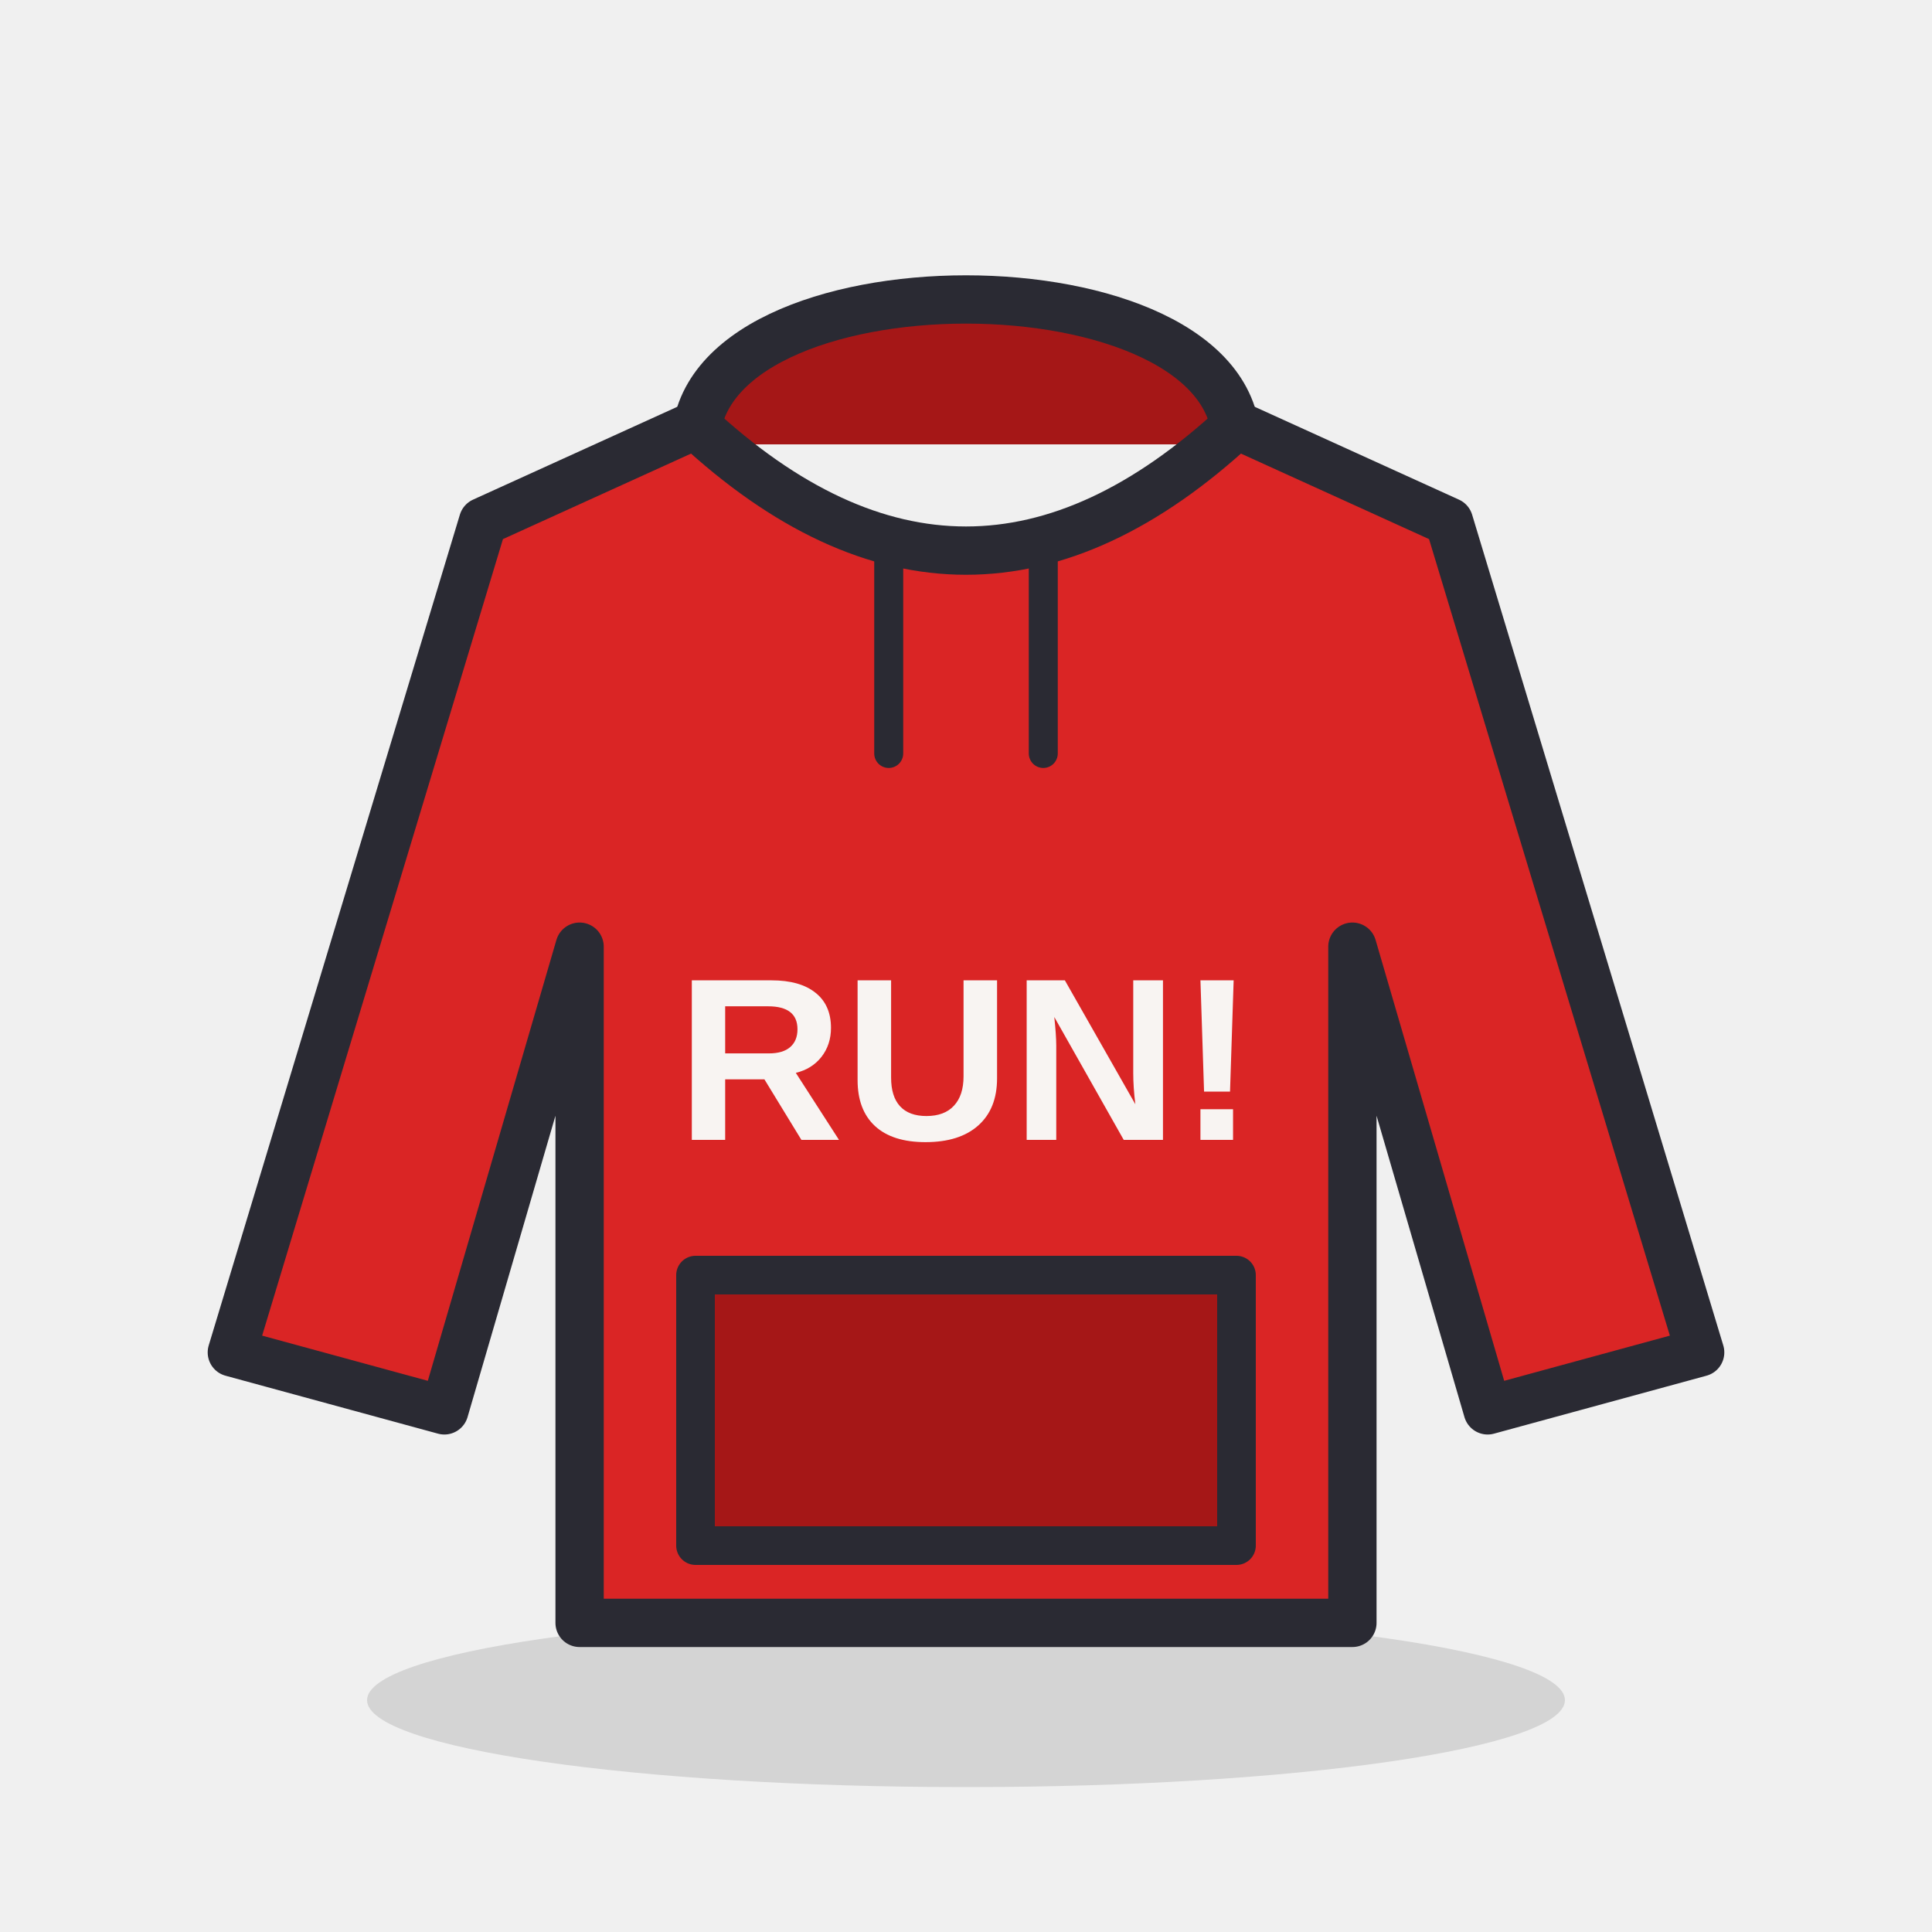
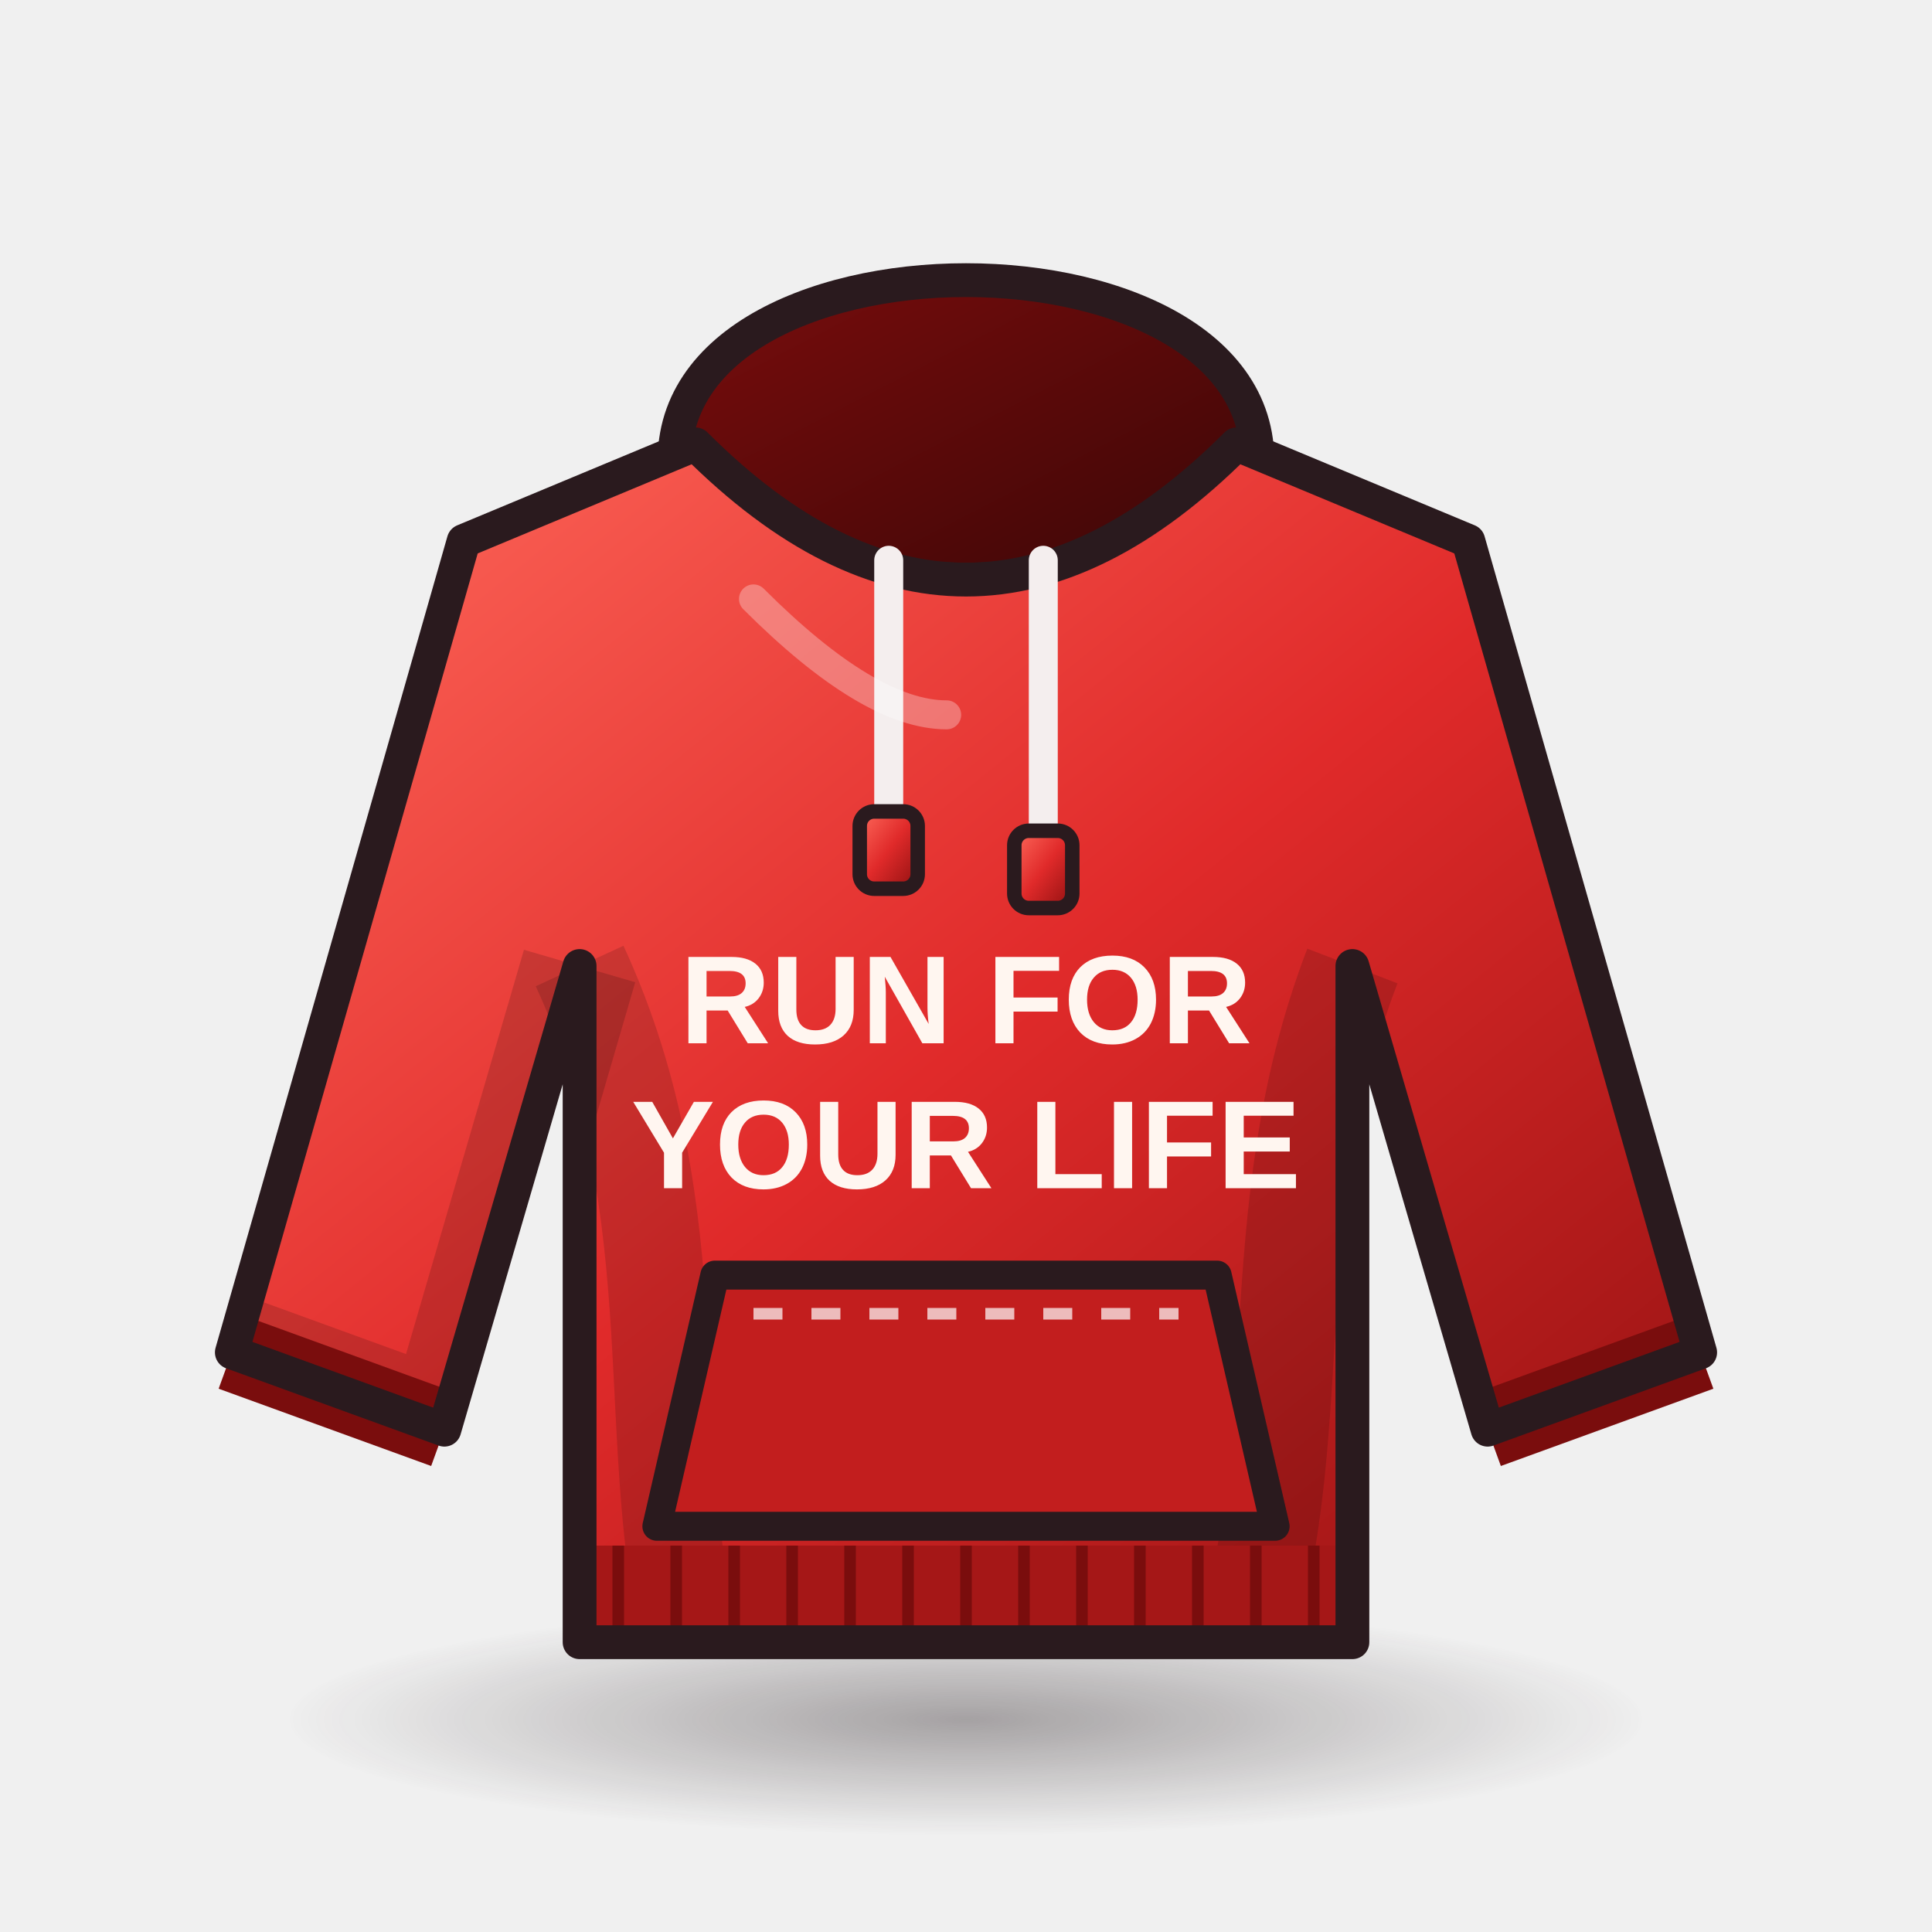
<svg xmlns="http://www.w3.org/2000/svg" viewBox="0 0 200 200">
-   <ellipse cx="100" cy="176" rx="62" ry="9" fill="#000" opacity=".12" />
-   <g stroke="#2a2a33" stroke-width="5" stroke-linejoin="round" stroke-linecap="round">
-     <path d="M72 46C72 26 128 26 128 46" fill="#a51717" />
-     <path d="M72 44L50 54L24 140L46 146L60 98L60 168H140L140 98L154 146L176 140L150 54L128 44Q100 70 72 44Z" fill="#da2525" />
-     <path d="M72 132H128V160H72Z" fill="#a51717" stroke-width="4" />
-     <path d="M92 58V78M108 58V78" stroke-width="3" />
+   <defs>
+     <radialGradient id="sh" cx="0.5" cy="0.5" r="0.5">
+       <stop offset="0" stop-color="#1a1014" stop-opacity="0.35" />
+       <stop offset="1" stop-color="#1a1014" stop-opacity="0" />
+     </radialGradient>
+     <linearGradient id="red" x1="0" y1="0" x2="1" y2="1">
+       <stop offset="0" stop-color="#ff6a5c" />
+       <stop offset="0.5" stop-color="#e02a2a" />
+       <stop offset="1" stop-color="#8f1010" />
+     </linearGradient>
+     <clipPath id="ch">
+       <path d="M72 46L48 56L24 140L46 148L60 100L60 170H140L140 100L154 148L176 140L152 56L128 46Q100 74 72 46Z" />
+     </clipPath>
+     <linearGradient id="hood" x1="0" y1="0" x2="1" y2="1">
+       <stop offset="0" stop-color="#7a0d0d" />
+       <stop offset="1" stop-color="#3a0606" />
+     </linearGradient>
+   </defs>
+   <ellipse cx="100" cy="178" rx="70" ry="12" fill="url(#sh)" />
+   <path d="M70 50C66 22 134 22 130 50Q100 70 70 50Z" fill="url(#hood)" stroke="#2a1a1e" stroke-width="3.5" stroke-linejoin="round" />
+   <path d="M72 46L48 56L24 140L46 148L60 100L60 170H140L140 100L154 148L176 140L152 56L128 46Q100 74 72 46Z" fill="url(#red)" />
+   <g clip-path="url(#ch)">
+     <path d="M60 100C72 126 66 150 72 172M140 100C130 126 136 150 128 172" fill="none" stroke="#000" stroke-width="10" opacity=".14" />
+     <path d="M24 140L46 148L60 100" fill="none" stroke="#000" stroke-width="12" opacity=".15" />
+     <rect x="56" y="160" width="90" height="12" fill="#a51717" />
+     <g stroke="#7a0d0d" stroke-width="1.2">
+       <path d="M64 160V172M70 160V172M76 160V172M82 160V172M88 160V172M94 160V172M100 160V172M106 160V172M112 160V172M118 160V172M124 160V172M130 160V172M136 160V172" />
+     </g>
  </g>
-   <text x="100" y="118" font-family="Arial, sans-serif" font-weight="bold" font-size="24" fill="#f8f4f2" text-anchor="middle">RUN!</text>
+   <path d="M24 140L46 148" stroke="#7a0d0d" stroke-width="8" />
+   <path d="M154 148L176 140" stroke="#7a0d0d" stroke-width="8" />
+   <path d="M72 46L48 56L24 140L46 148L60 100L60 170H140L140 100L154 148L176 140L152 56L128 46Q100 74 72 46Z" fill="none" stroke="#2a1a1e" stroke-width="3.5" stroke-linejoin="round" />
+   <path d="M74 132H126L132 158H68Z" fill="#c21e1e" stroke="#2a1a1e" stroke-width="3" stroke-linejoin="round" />
+   <path d="M78 136H122" stroke="#fff" stroke-width="1.2" stroke-dasharray="3 3" opacity=".7" />
+   <path d="M92 58V84M108 58V86" stroke="#f4eeee" stroke-width="3" stroke-linecap="round" />
+   <rect x="89" y="84" width="6" height="8" rx="1.5" fill="url(#red)" stroke="#2a1a1e" stroke-width="1.5" />
+   <rect x="105" y="86" width="6" height="8" rx="1.5" fill="url(#red)" stroke="#2a1a1e" stroke-width="1.5" />
+   <text x="100" y="108" font-family="Arial, sans-serif" font-weight="900" font-size="13" fill="#fff6f0" text-anchor="middle">RUN FOR</text>
+   <text x="100" y="123" font-family="Arial, sans-serif" font-weight="900" font-size="13" fill="#fff6f0" text-anchor="middle">YOUR LIFE</text>
+   <path d="M78 62Q90 74 98 74" fill="none" stroke="#fff" stroke-width="3" opacity=".3" stroke-linecap="round" />
</svg>
